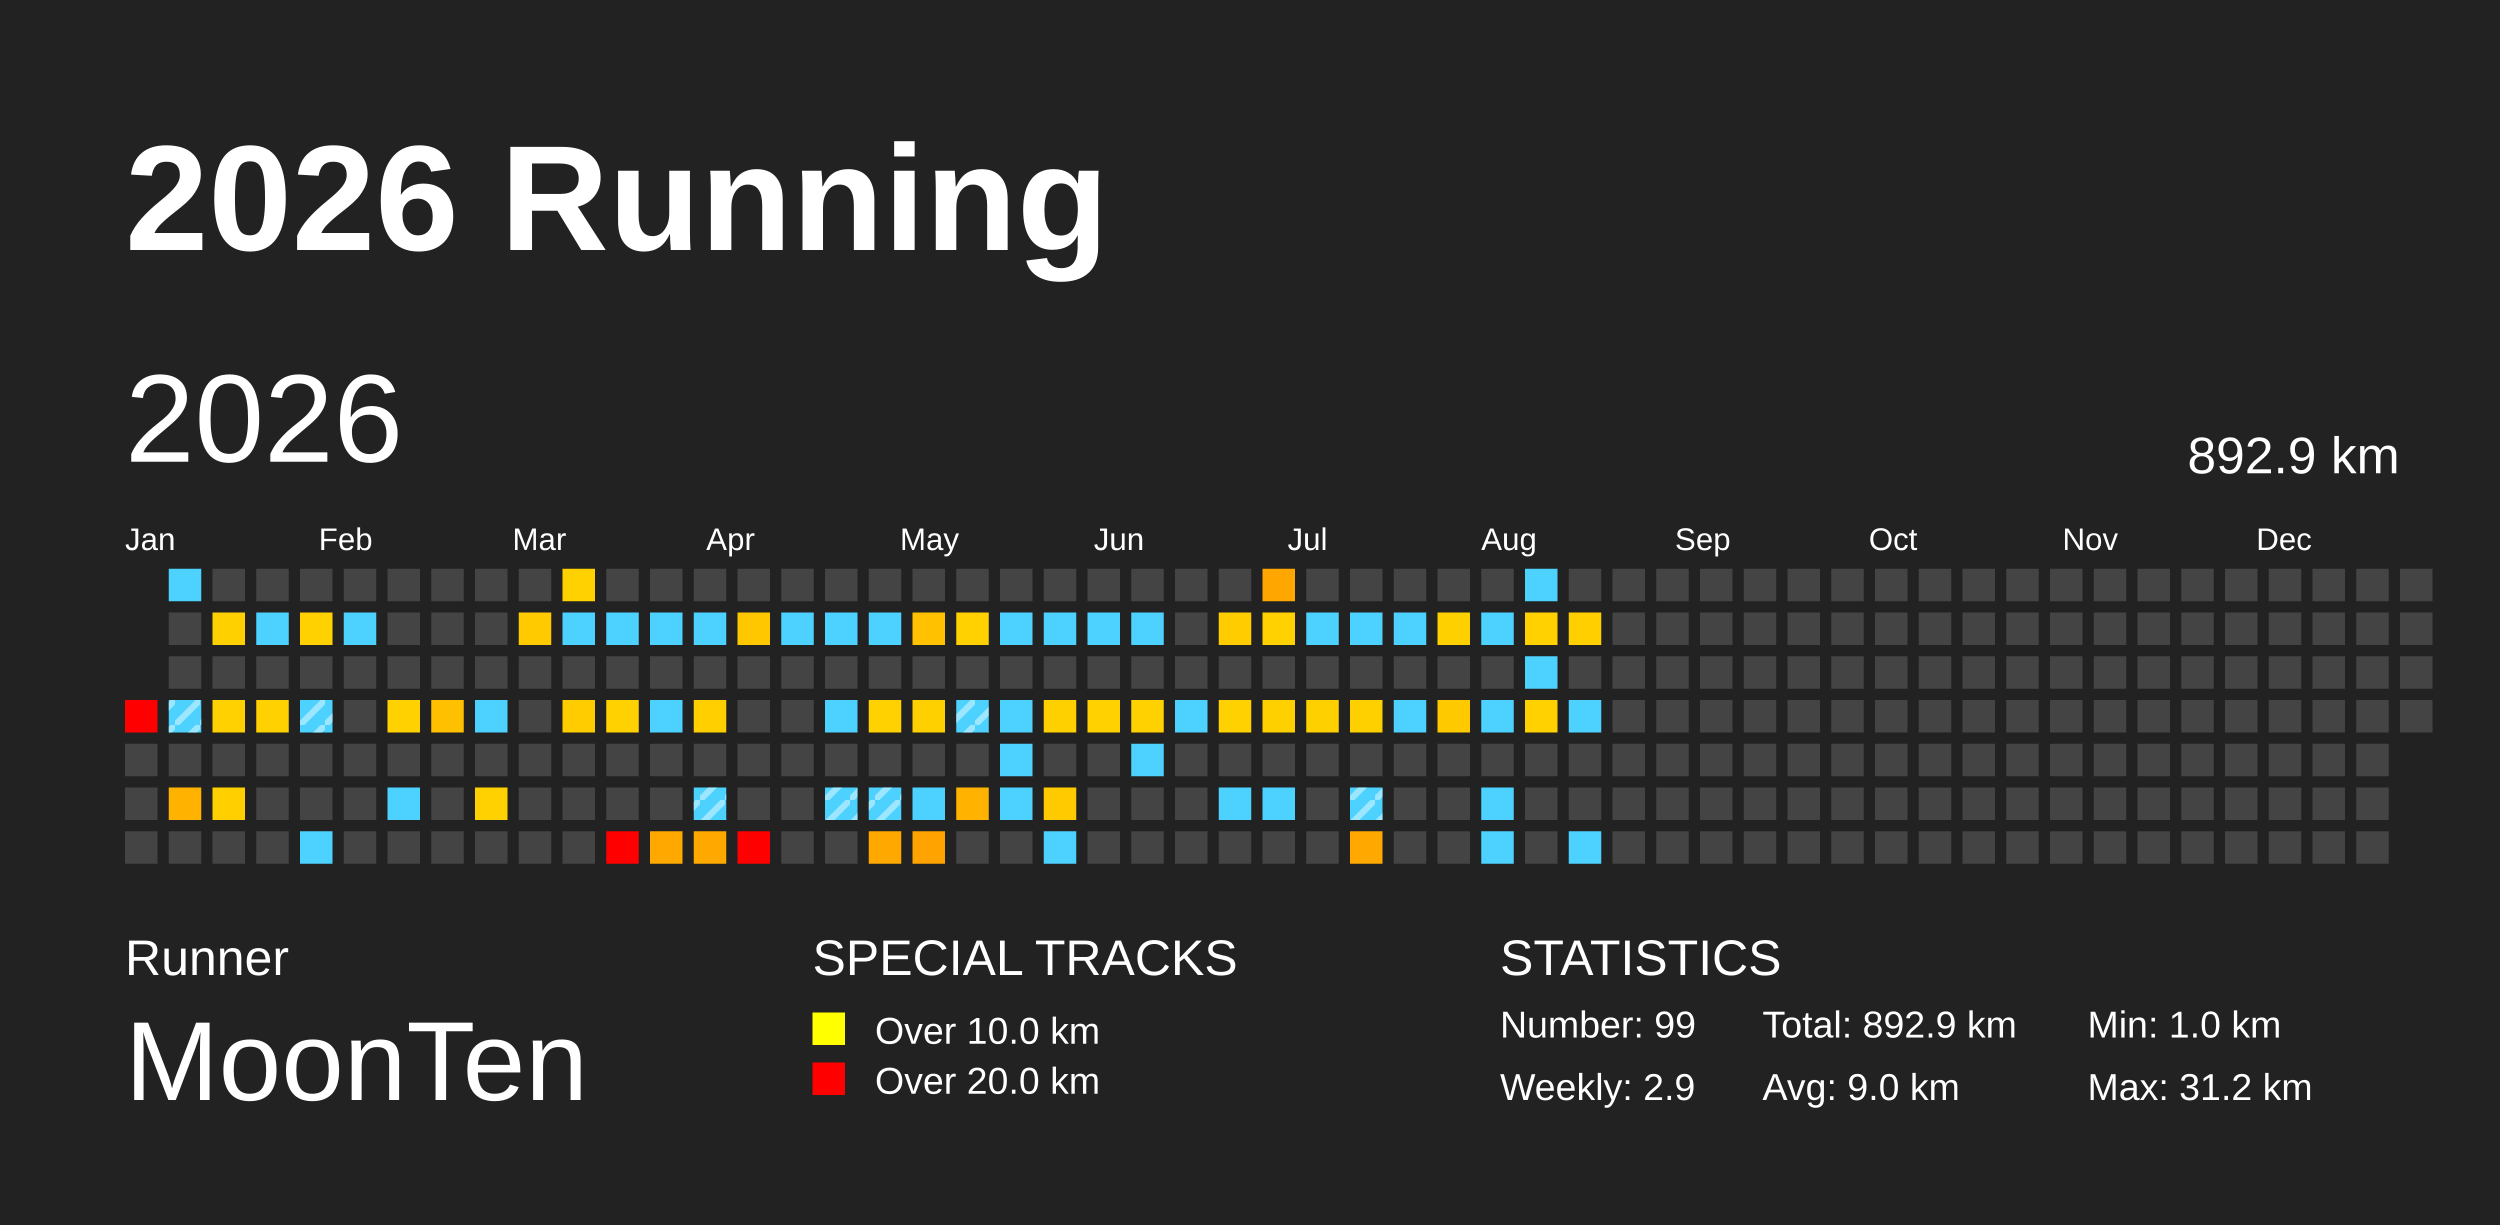
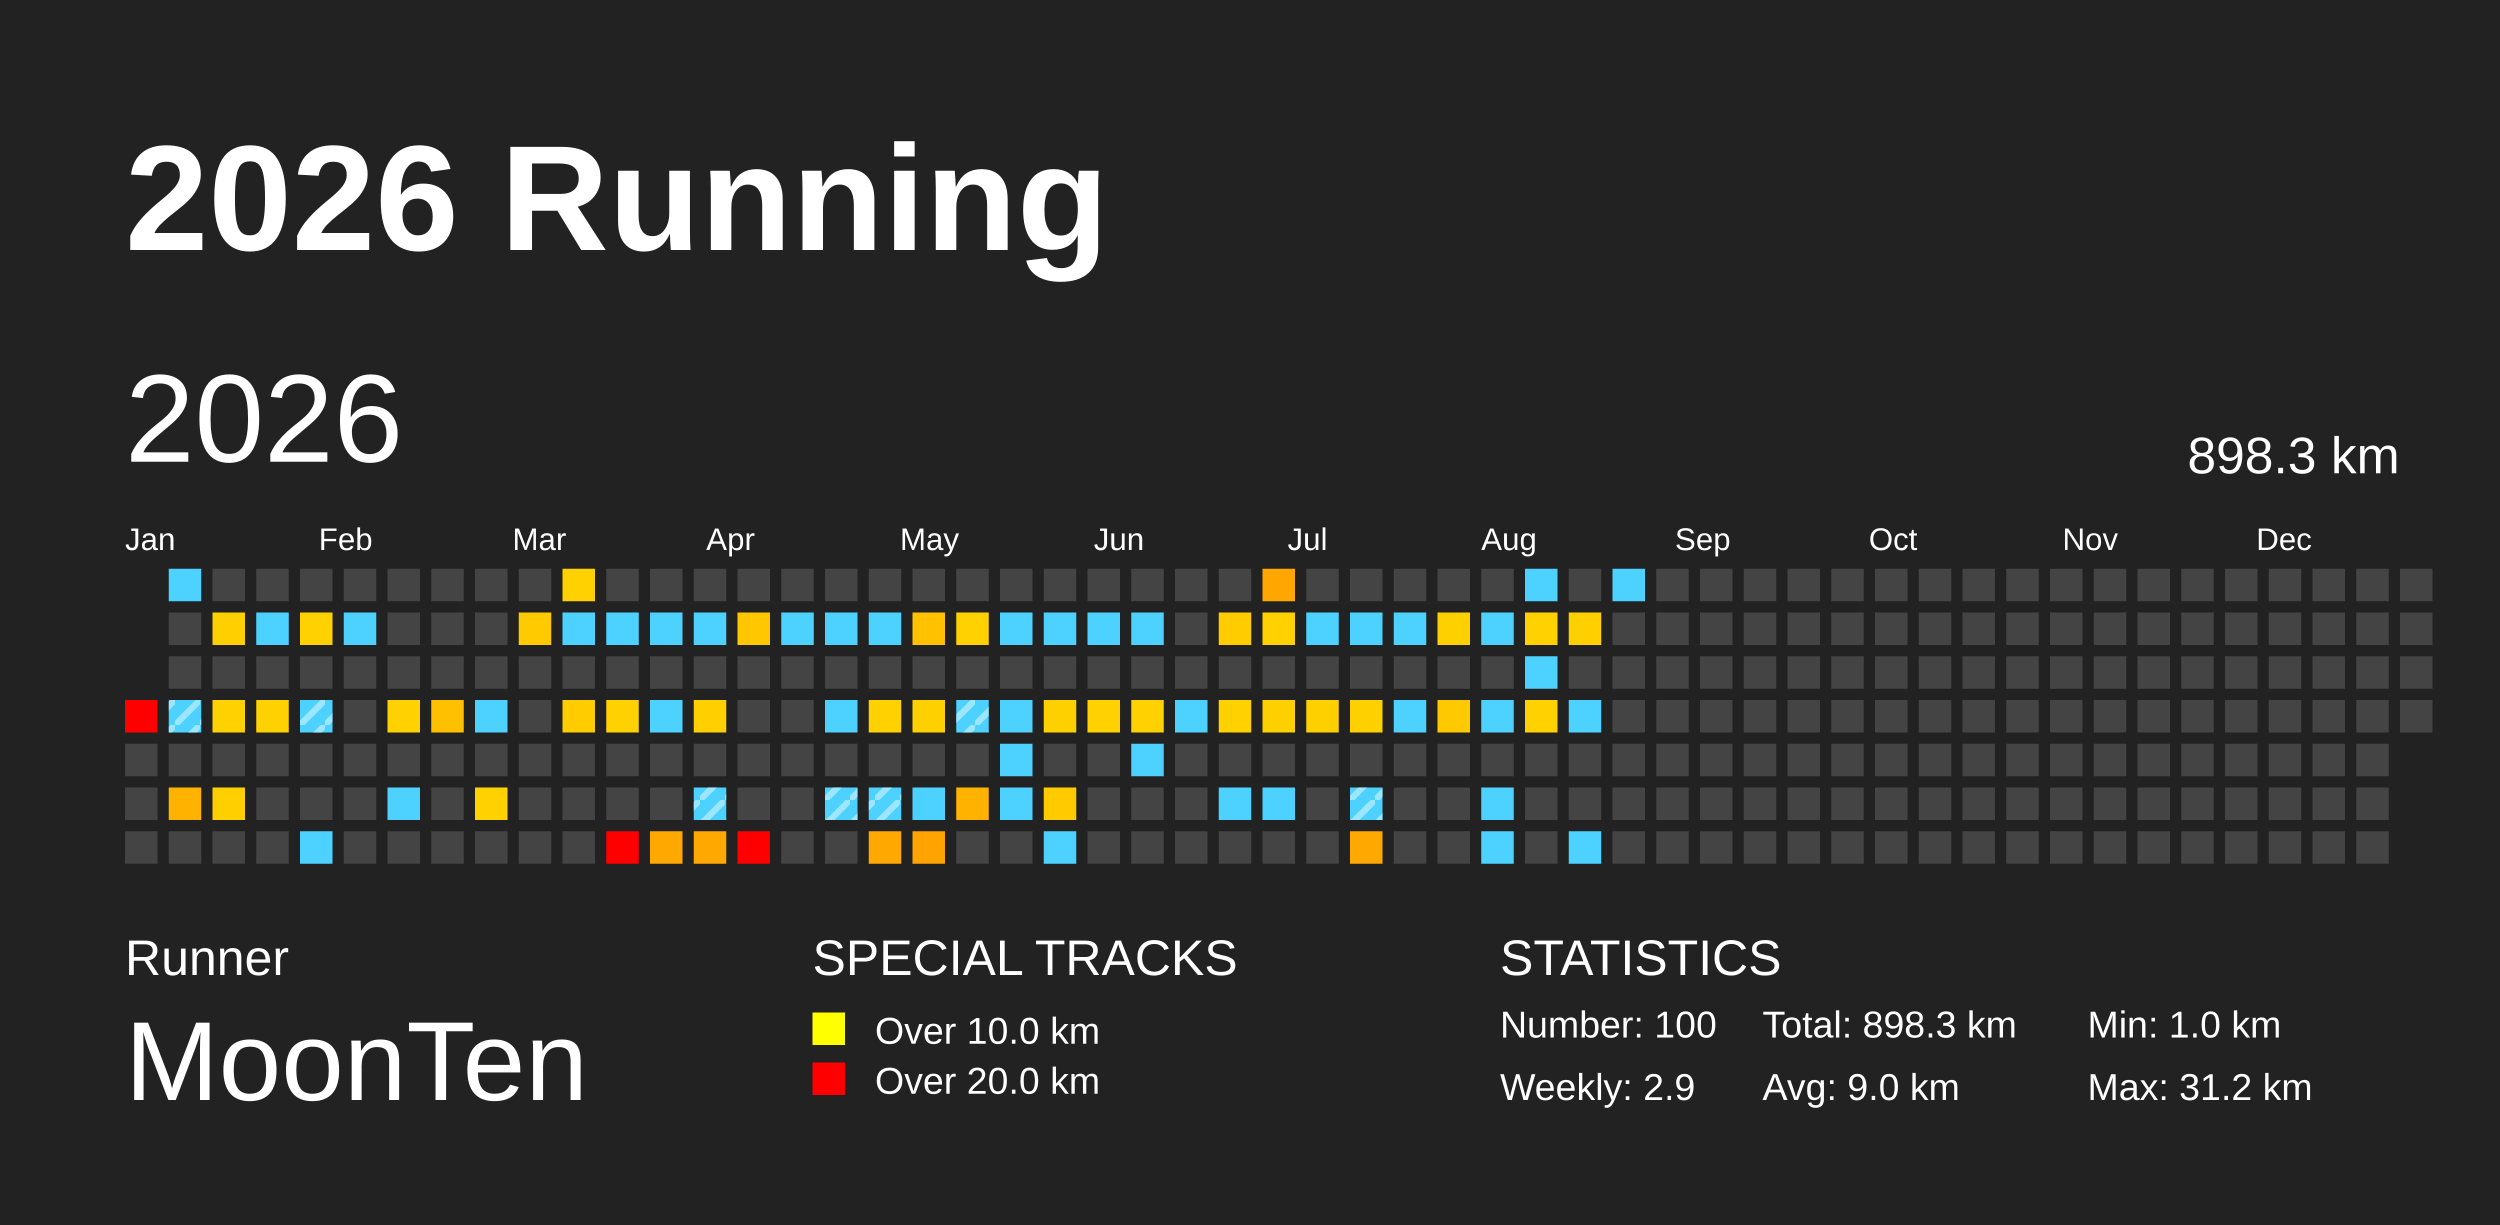
<svg xmlns="http://www.w3.org/2000/svg" baseProfile="full" height="98mm" version="1.1" viewBox="0,0,200,98" width="200mm">
  <defs>
    <pattern height="2" id="indoor-stripe" patternUnits="userSpaceOnUse" width="2">
      <line stroke="white" stroke-opacity="0.45" stroke-width="0.5" x1="0" x2="2" y1="2" y2="0" />
    </pattern>
  </defs>
  <rect fill="#222222" height="98" width="200" x="0" y="0" />
  <text fill="#FFFFFF" style="font-size:12px; font-family:Arial; font-weight:bold;" x="10" y="20">2026 Running</text>
  <text fill="#FFFFFF" style="font-size:4px; font-family:Arial" x="10" y="78">Runner</text>
  <text fill="#FFFFFF" style="font-size:9px; font-family:Arial" x="10" y="88">MoonTen</text>
  <text fill="#FFFFFF" style="font-size:4px; font-family:Arial" x="65" y="78">SPECIAL TRACKS</text>
  <rect fill="yellow" height="2.6" width="2.6" x="65" y="81" />
  <text fill="#FFFFFF" style="font-size:3px; font-family:Arial" x="70" y="83.5">Over 10.0 km</text>
  <rect fill="red" height="2.6" width="2.6" x="65" y="85" />
  <text fill="#FFFFFF" style="font-size:3px; font-family:Arial" x="70" y="87.5">Over 20.0 km</text>
  <text fill="#FFFFFF" style="font-size:4px; font-family:Arial" x="120" y="78">STATISTICS</text>
-   <text fill="#FFFFFF" style="font-size:3px; font-family:Arial" x="120" y="83">Number: 99</text>
+   <text fill="#FFFFFF" style="font-size:3px; font-family:Arial" x="120" y="83">Number: 100</text>
  <text fill="#FFFFFF" style="font-size:3px; font-family:Arial" x="120" y="88">Weekly: 2.9</text>
-   <text fill="#FFFFFF" style="font-size:3px; font-family:Arial" x="141" y="83">Total: 892.9 km</text>
+   <text fill="#FFFFFF" style="font-size:3px; font-family:Arial" x="141" y="83">Total: 898.3 km</text>
  <text fill="#FFFFFF" style="font-size:3px; font-family:Arial" x="141" y="88">Avg: 9.0 km</text>
  <text fill="#FFFFFF" style="font-size:3px; font-family:Arial" x="167" y="83">Min: 1.0 km</text>
  <text fill="#FFFFFF" style="font-size:3px; font-family:Arial" x="167" y="88">Max: 31.2 km</text>
  <text dominant-baseline="hanging" fill="#FFFFFF" style="font-size:10.0px; font-family:Arial;" x="10" y="30">2026</text>
-   <text dominant-baseline="hanging" fill="#FFFFFF" style="font-size:4.125px; font-family:Arial;" x="175" y="35">892.9 km</text>
+   <text dominant-baseline="hanging" fill="#FFFFFF" style="font-size:4.125px; font-family:Arial;" x="175" y="35">898.3 km</text>
  <text fill="#FFFFFF" style="font-size:2.5px; font-family:Arial" x="10.0" y="44">Jan</text>
  <text fill="#FFFFFF" style="font-size:2.5px; font-family:Arial" x="25.5" y="44">Feb</text>
  <text fill="#FFFFFF" style="font-size:2.5px; font-family:Arial" x="41.0" y="44">Mar</text>
  <text fill="#FFFFFF" style="font-size:2.5px; font-family:Arial" x="56.5" y="44">Apr</text>
  <text fill="#FFFFFF" style="font-size:2.5px; font-family:Arial" x="72.0" y="44">May</text>
  <text fill="#FFFFFF" style="font-size:2.5px; font-family:Arial" x="87.5" y="44">Jun</text>
  <text fill="#FFFFFF" style="font-size:2.5px; font-family:Arial" x="103.0" y="44">Jul</text>
  <text fill="#FFFFFF" style="font-size:2.5px; font-family:Arial" x="118.5" y="44">Aug</text>
  <text fill="#FFFFFF" style="font-size:2.5px; font-family:Arial" x="134.0" y="44">Sep</text>
  <text fill="#FFFFFF" style="font-size:2.5px; font-family:Arial" x="149.5" y="44">Oct</text>
  <text fill="#FFFFFF" style="font-size:2.5px; font-family:Arial" x="165.0" y="44">Nov</text>
  <text fill="#FFFFFF" style="font-size:2.5px; font-family:Arial" x="180.5" y="44">Dec</text>
  <rect fill="red" height="2.6" width="2.6" x="10.0" y="56.0" />
  <rect fill="#444444" height="2.6" width="2.6" x="10.0" y="59.5" />
  <rect fill="#444444" height="2.6" width="2.6" x="10.0" y="63.0" />
  <rect fill="#444444" height="2.6" width="2.6" x="10.0" y="66.5" />
  <rect fill="#4dd2ff" height="2.6" width="2.6" x="13.5" y="45.5" />
  <rect fill="#444444" height="2.6" width="2.6" x="13.5" y="49.0" />
  <rect fill="#444444" height="2.6" width="2.6" x="13.5" y="52.5" />
  <rect fill="#4dd2ff" height="2.6" width="2.6" x="13.5" y="56.0" />
  <rect fill="url(#indoor-stripe)" height="2.6" style="pointer-events: none;" width="2.6" x="13.5" y="56.0" />
  <rect fill="#444444" height="2.6" width="2.6" x="13.5" y="59.5" />
  <rect fill="#ffb300" height="2.6" width="2.6" x="13.5" y="63.0" />
  <rect fill="#444444" height="2.6" width="2.6" x="13.5" y="66.5" />
  <rect fill="#444444" height="2.6" width="2.6" x="17.0" y="45.5" />
  <rect fill="#ffd000" height="2.6" width="2.6" x="17.0" y="49.0" />
  <rect fill="#444444" height="2.6" width="2.6" x="17.0" y="52.5" />
  <rect fill="#ffd100" height="2.6" width="2.6" x="17.0" y="56.0" />
  <rect fill="#444444" height="2.6" width="2.6" x="17.0" y="59.5" />
  <rect fill="#ffcf00" height="2.6" width="2.6" x="17.0" y="63.0" />
  <rect fill="#444444" height="2.6" width="2.6" x="17.0" y="66.5" />
  <rect fill="#444444" height="2.6" width="2.6" x="20.5" y="45.5" />
  <rect fill="#4dd2ff" height="2.6" width="2.6" x="20.5" y="49.0" />
  <rect fill="#444444" height="2.6" width="2.6" x="20.5" y="52.5" />
  <rect fill="#ffd100" height="2.6" width="2.6" x="20.5" y="56.0" />
  <rect fill="#444444" height="2.6" width="2.6" x="20.5" y="59.5" />
  <rect fill="#444444" height="2.6" width="2.6" x="20.5" y="63.0" />
  <rect fill="#444444" height="2.6" width="2.6" x="20.5" y="66.5" />
  <rect fill="#444444" height="2.6" width="2.6" x="24.0" y="45.5" />
  <rect fill="#ffd100" height="2.6" width="2.6" x="24.0" y="49.0" />
  <rect fill="#444444" height="2.6" width="2.6" x="24.0" y="52.5" />
  <rect fill="#4dd2ff" height="2.6" width="2.6" x="24.0" y="56.0" />
  <rect fill="url(#indoor-stripe)" height="2.6" style="pointer-events: none;" width="2.6" x="24.0" y="56.0" />
  <rect fill="#444444" height="2.6" width="2.6" x="24.0" y="59.5" />
  <rect fill="#444444" height="2.6" width="2.6" x="24.0" y="63.0" />
  <rect fill="#4dd2ff" height="2.6" width="2.6" x="24.0" y="66.5" />
  <rect fill="#444444" height="2.6" width="2.6" x="27.5" y="45.5" />
  <rect fill="#4dd2ff" height="2.6" width="2.6" x="27.5" y="49.0" />
  <rect fill="#444444" height="2.6" width="2.6" x="27.5" y="52.5" />
  <rect fill="#444444" height="2.6" width="2.6" x="27.5" y="56.0" />
  <rect fill="#444444" height="2.6" width="2.6" x="27.5" y="59.5" />
  <rect fill="#444444" height="2.6" width="2.6" x="27.5" y="63.0" />
  <rect fill="#444444" height="2.6" width="2.6" x="27.5" y="66.5" />
  <rect fill="#444444" height="2.6" width="2.6" x="31.0" y="45.5" />
  <rect fill="#444444" height="2.6" width="2.6" x="31.0" y="49.0" />
  <rect fill="#444444" height="2.6" width="2.6" x="31.0" y="52.5" />
  <rect fill="#ffd100" height="2.6" width="2.6" x="31.0" y="56.0" />
  <rect fill="#444444" height="2.6" width="2.6" x="31.0" y="59.5" />
  <rect fill="#4dd2ff" height="2.6" width="2.6" x="31.0" y="63.0" />
  <rect fill="#444444" height="2.6" width="2.6" x="31.0" y="66.5" />
  <rect fill="#444444" height="2.6" width="2.6" x="34.5" y="45.5" />
  <rect fill="#444444" height="2.6" width="2.6" x="34.5" y="49.0" />
  <rect fill="#444444" height="2.6" width="2.6" x="34.5" y="52.5" />
  <rect fill="#ffc000" height="2.6" width="2.6" x="34.5" y="56.0" />
  <rect fill="#444444" height="2.6" width="2.6" x="34.5" y="59.5" />
  <rect fill="#444444" height="2.6" width="2.6" x="34.5" y="63.0" />
  <rect fill="#444444" height="2.6" width="2.6" x="34.5" y="66.5" />
  <rect fill="#444444" height="2.6" width="2.6" x="38.0" y="45.5" />
  <rect fill="#444444" height="2.6" width="2.6" x="38.0" y="49.0" />
  <rect fill="#444444" height="2.6" width="2.6" x="38.0" y="52.5" />
  <rect fill="#4dd2ff" height="2.6" width="2.6" x="38.0" y="56.0" />
  <rect fill="#444444" height="2.6" width="2.6" x="38.0" y="59.5" />
  <rect fill="#ffd100" height="2.6" width="2.6" x="38.0" y="63.0" />
  <rect fill="#444444" height="2.6" width="2.6" x="38.0" y="66.5" />
  <rect fill="#444444" height="2.6" width="2.6" x="41.5" y="45.5" />
  <rect fill="#ffca00" height="2.6" width="2.6" x="41.5" y="49.0" />
  <rect fill="#444444" height="2.6" width="2.6" x="41.5" y="52.5" />
  <rect fill="#444444" height="2.6" width="2.6" x="41.5" y="56.0" />
  <rect fill="#444444" height="2.6" width="2.6" x="41.5" y="59.5" />
  <rect fill="#444444" height="2.6" width="2.6" x="41.5" y="63.0" />
  <rect fill="#444444" height="2.6" width="2.6" x="41.5" y="66.5" />
  <rect fill="#ffd100" height="2.6" width="2.6" x="45.0" y="45.5" />
  <rect fill="#4dd2ff" height="2.6" width="2.6" x="45.0" y="49.0" />
  <rect fill="#444444" height="2.6" width="2.6" x="45.0" y="52.5" />
  <rect fill="#ffcc00" height="2.6" width="2.6" x="45.0" y="56.0" />
  <rect fill="#444444" height="2.6" width="2.6" x="45.0" y="59.5" />
  <rect fill="#444444" height="2.6" width="2.6" x="45.0" y="63.0" />
  <rect fill="#444444" height="2.6" width="2.6" x="45.0" y="66.5" />
  <rect fill="#444444" height="2.6" width="2.6" x="48.5" y="45.5" />
  <rect fill="#4dd2ff" height="2.6" width="2.6" x="48.5" y="49.0" />
  <rect fill="#444444" height="2.6" width="2.6" x="48.5" y="52.5" />
  <rect fill="#ffd100" height="2.6" width="2.6" x="48.5" y="56.0" />
  <rect fill="#444444" height="2.6" width="2.6" x="48.5" y="59.5" />
  <rect fill="#444444" height="2.6" width="2.6" x="48.5" y="63.0" />
  <rect fill="red" height="2.6" width="2.6" x="48.5" y="66.5" />
  <rect fill="#444444" height="2.6" width="2.6" x="52.0" y="45.5" />
  <rect fill="#4dd2ff" height="2.6" width="2.6" x="52.0" y="49.0" />
  <rect fill="#444444" height="2.6" width="2.6" x="52.0" y="52.5" />
  <rect fill="#4dd2ff" height="2.6" width="2.6" x="52.0" y="56.0" />
  <rect fill="#444444" height="2.6" width="2.6" x="52.0" y="59.5" />
  <rect fill="#444444" height="2.6" width="2.6" x="52.0" y="63.0" />
  <rect fill="#ffa900" height="2.6" width="2.6" x="52.0" y="66.5" />
  <rect fill="#444444" height="2.6" width="2.6" x="55.5" y="45.5" />
  <rect fill="#4dd2ff" height="2.6" width="2.6" x="55.5" y="49.0" />
  <rect fill="#444444" height="2.6" width="2.6" x="55.5" y="52.5" />
  <rect fill="#ffcf00" height="2.6" width="2.6" x="55.5" y="56.0" />
  <rect fill="#444444" height="2.6" width="2.6" x="55.5" y="59.5" />
  <rect fill="#4dd2ff" height="2.6" width="2.6" x="55.5" y="63.0" />
  <rect fill="url(#indoor-stripe)" height="2.6" style="pointer-events: none;" width="2.6" x="55.5" y="63.0" />
  <rect fill="#ffa900" height="2.6" width="2.6" x="55.5" y="66.5" />
  <rect fill="#444444" height="2.6" width="2.6" x="59.0" y="45.5" />
  <rect fill="#ffc700" height="2.6" width="2.6" x="59.0" y="49.0" />
  <rect fill="#444444" height="2.6" width="2.6" x="59.0" y="52.5" />
  <rect fill="#444444" height="2.6" width="2.6" x="59.0" y="56.0" />
  <rect fill="#444444" height="2.6" width="2.6" x="59.0" y="59.5" />
  <rect fill="#444444" height="2.6" width="2.6" x="59.0" y="63.0" />
  <rect fill="red" height="2.6" width="2.6" x="59.0" y="66.5" />
  <rect fill="#444444" height="2.6" width="2.6" x="62.5" y="45.5" />
  <rect fill="#4dd2ff" height="2.6" width="2.6" x="62.5" y="49.0" />
  <rect fill="#444444" height="2.6" width="2.6" x="62.5" y="52.5" />
  <rect fill="#444444" height="2.6" width="2.6" x="62.5" y="56.0" />
  <rect fill="#444444" height="2.6" width="2.6" x="62.5" y="59.5" />
  <rect fill="#444444" height="2.6" width="2.6" x="62.5" y="63.0" />
  <rect fill="#444444" height="2.6" width="2.6" x="62.5" y="66.5" />
  <rect fill="#444444" height="2.6" width="2.6" x="66.0" y="45.5" />
  <rect fill="#4dd2ff" height="2.6" width="2.6" x="66.0" y="49.0" />
  <rect fill="#444444" height="2.6" width="2.6" x="66.0" y="52.5" />
  <rect fill="#4dd2ff" height="2.6" width="2.6" x="66.0" y="56.0" />
  <rect fill="#444444" height="2.6" width="2.6" x="66.0" y="59.5" />
  <rect fill="#4dd2ff" height="2.6" width="2.6" x="66.0" y="63.0" />
  <rect fill="url(#indoor-stripe)" height="2.6" style="pointer-events: none;" width="2.6" x="66.0" y="63.0" />
  <rect fill="#444444" height="2.6" width="2.6" x="66.0" y="66.5" />
  <rect fill="#444444" height="2.6" width="2.6" x="69.5" y="45.5" />
  <rect fill="#4dd2ff" height="2.6" width="2.6" x="69.5" y="49.0" />
  <rect fill="#444444" height="2.6" width="2.6" x="69.5" y="52.5" />
  <rect fill="#ffd100" height="2.6" width="2.6" x="69.5" y="56.0" />
  <rect fill="#444444" height="2.6" width="2.6" x="69.5" y="59.5" />
  <rect fill="#4dd2ff" height="2.6" width="2.6" x="69.5" y="63.0" />
  <rect fill="url(#indoor-stripe)" height="2.6" style="pointer-events: none;" width="2.6" x="69.5" y="63.0" />
  <rect fill="#ffa900" height="2.6" width="2.6" x="69.5" y="66.5" />
  <rect fill="#444444" height="2.6" width="2.6" x="73.0" y="45.5" />
  <rect fill="#ffc100" height="2.6" width="2.6" x="73.0" y="49.0" />
  <rect fill="#444444" height="2.6" width="2.6" x="73.0" y="52.5" />
  <rect fill="#ffd000" height="2.6" width="2.6" x="73.0" y="56.0" />
  <rect fill="#444444" height="2.6" width="2.6" x="73.0" y="59.5" />
  <rect fill="#4dd2ff" height="2.6" width="2.6" x="73.0" y="63.0" />
  <rect fill="#ffa300" height="2.6" width="2.6" x="73.0" y="66.5" />
  <rect fill="#444444" height="2.6" width="2.6" x="76.5" y="45.5" />
  <rect fill="#ffd100" height="2.6" width="2.6" x="76.5" y="49.0" />
  <rect fill="#444444" height="2.6" width="2.6" x="76.5" y="52.5" />
  <rect fill="#4dd2ff" height="2.6" width="2.6" x="76.5" y="56.0" />
  <rect fill="url(#indoor-stripe)" height="2.6" style="pointer-events: none;" width="2.6" x="76.5" y="56.0" />
  <rect fill="#444444" height="2.6" width="2.6" x="76.5" y="59.5" />
  <rect fill="#ffb300" height="2.6" width="2.6" x="76.5" y="63.0" />
  <rect fill="#444444" height="2.6" width="2.6" x="76.5" y="66.5" />
  <rect fill="#444444" height="2.6" width="2.6" x="80.0" y="45.5" />
  <rect fill="#4dd2ff" height="2.6" width="2.6" x="80.0" y="49.0" />
  <rect fill="#444444" height="2.6" width="2.6" x="80.0" y="52.5" />
  <rect fill="#4dd2ff" height="2.6" width="2.6" x="80.0" y="56.0" />
  <rect fill="#4dd2ff" height="2.6" width="2.6" x="80.0" y="59.5" />
  <rect fill="#4dd2ff" height="2.6" width="2.6" x="80.0" y="63.0" />
  <rect fill="#444444" height="2.6" width="2.6" x="80.0" y="66.5" />
  <rect fill="#444444" height="2.6" width="2.6" x="83.5" y="45.5" />
  <rect fill="#4dd2ff" height="2.6" width="2.6" x="83.5" y="49.0" />
  <rect fill="#444444" height="2.6" width="2.6" x="83.5" y="52.5" />
  <rect fill="#ffd000" height="2.6" width="2.6" x="83.5" y="56.0" />
  <rect fill="#444444" height="2.6" width="2.6" x="83.5" y="59.5" />
  <rect fill="#ffca00" height="2.6" width="2.6" x="83.5" y="63.0" />
  <rect fill="#4dd2ff" height="2.6" width="2.6" x="83.5" y="66.5" />
  <rect fill="#444444" height="2.6" width="2.6" x="87.0" y="45.5" />
  <rect fill="#4dd2ff" height="2.6" width="2.6" x="87.0" y="49.0" />
  <rect fill="#444444" height="2.6" width="2.6" x="87.0" y="52.5" />
  <rect fill="#ffd100" height="2.6" width="2.6" x="87.0" y="56.0" />
  <rect fill="#444444" height="2.6" width="2.6" x="87.0" y="59.5" />
  <rect fill="#444444" height="2.6" width="2.6" x="87.0" y="63.0" />
  <rect fill="#444444" height="2.6" width="2.6" x="87.0" y="66.5" />
  <rect fill="#444444" height="2.6" width="2.6" x="90.5" y="45.5" />
  <rect fill="#4dd2ff" height="2.6" width="2.6" x="90.5" y="49.0" />
  <rect fill="#444444" height="2.6" width="2.6" x="90.5" y="52.5" />
  <rect fill="#ffd100" height="2.6" width="2.6" x="90.5" y="56.0" />
  <rect fill="#4dd2ff" height="2.6" width="2.6" x="90.5" y="59.5" />
  <rect fill="#444444" height="2.6" width="2.6" x="90.5" y="63.0" />
  <rect fill="#444444" height="2.6" width="2.6" x="90.5" y="66.5" />
  <rect fill="#444444" height="2.6" width="2.6" x="94.0" y="45.5" />
  <rect fill="#444444" height="2.6" width="2.6" x="94.0" y="49.0" />
  <rect fill="#444444" height="2.6" width="2.6" x="94.0" y="52.5" />
  <rect fill="#4dd2ff" height="2.6" width="2.6" x="94.0" y="56.0" />
  <rect fill="#444444" height="2.6" width="2.6" x="94.0" y="59.5" />
  <rect fill="#444444" height="2.6" width="2.6" x="94.0" y="63.0" />
  <rect fill="#444444" height="2.6" width="2.6" x="94.0" y="66.5" />
  <rect fill="#444444" height="2.6" width="2.6" x="97.5" y="45.5" />
  <rect fill="#ffcc00" height="2.6" width="2.6" x="97.5" y="49.0" />
  <rect fill="#444444" height="2.6" width="2.6" x="97.5" y="52.5" />
  <rect fill="#ffd100" height="2.6" width="2.6" x="97.5" y="56.0" />
  <rect fill="#444444" height="2.6" width="2.6" x="97.5" y="59.5" />
  <rect fill="#4dd2ff" height="2.6" width="2.6" x="97.5" y="63.0" />
  <rect fill="#444444" height="2.6" width="2.6" x="97.5" y="66.5" />
  <rect fill="#ffa600" height="2.6" width="2.6" x="101.0" y="45.5" />
  <rect fill="#ffd100" height="2.6" width="2.6" x="101.0" y="49.0" />
  <rect fill="#444444" height="2.6" width="2.6" x="101.0" y="52.5" />
  <rect fill="#ffd000" height="2.6" width="2.6" x="101.0" y="56.0" />
  <rect fill="#444444" height="2.6" width="2.6" x="101.0" y="59.5" />
  <rect fill="#4dd2ff" height="2.6" width="2.6" x="101.0" y="63.0" />
  <rect fill="#444444" height="2.6" width="2.6" x="101.0" y="66.5" />
  <rect fill="#444444" height="2.6" width="2.6" x="104.5" y="45.5" />
  <rect fill="#4dd2ff" height="2.6" width="2.6" x="104.5" y="49.0" />
  <rect fill="#444444" height="2.6" width="2.6" x="104.5" y="52.5" />
  <rect fill="#ffd000" height="2.6" width="2.6" x="104.5" y="56.0" />
  <rect fill="#444444" height="2.6" width="2.6" x="104.5" y="59.5" />
  <rect fill="#444444" height="2.6" width="2.6" x="104.5" y="63.0" />
  <rect fill="#444444" height="2.6" width="2.6" x="104.5" y="66.5" />
  <rect fill="#444444" height="2.6" width="2.6" x="108.0" y="45.5" />
  <rect fill="#4dd2ff" height="2.6" width="2.6" x="108.0" y="49.0" />
  <rect fill="#444444" height="2.6" width="2.6" x="108.0" y="52.5" />
  <rect fill="#ffd000" height="2.6" width="2.6" x="108.0" y="56.0" />
  <rect fill="#444444" height="2.6" width="2.6" x="108.0" y="59.5" />
  <rect fill="#4dd2ff" height="2.6" width="2.6" x="108.0" y="63.0" />
  <rect fill="url(#indoor-stripe)" height="2.6" style="pointer-events: none;" width="2.6" x="108.0" y="63.0" />
  <rect fill="#ffa900" height="2.6" width="2.6" x="108.0" y="66.5" />
  <rect fill="#444444" height="2.6" width="2.6" x="111.5" y="45.5" />
  <rect fill="#4dd2ff" height="2.6" width="2.6" x="111.5" y="49.0" />
  <rect fill="#444444" height="2.6" width="2.6" x="111.5" y="52.5" />
  <rect fill="#4dd2ff" height="2.6" width="2.6" x="111.5" y="56.0" />
  <rect fill="#444444" height="2.6" width="2.6" x="111.5" y="59.5" />
  <rect fill="#444444" height="2.6" width="2.6" x="111.5" y="63.0" />
  <rect fill="#444444" height="2.6" width="2.6" x="111.5" y="66.5" />
  <rect fill="#444444" height="2.6" width="2.6" x="115.0" y="45.5" />
  <rect fill="#ffd000" height="2.6" width="2.6" x="115.0" y="49.0" />
  <rect fill="#444444" height="2.6" width="2.6" x="115.0" y="52.5" />
  <rect fill="#ffc900" height="2.6" width="2.6" x="115.0" y="56.0" />
  <rect fill="#444444" height="2.6" width="2.6" x="115.0" y="59.5" />
  <rect fill="#444444" height="2.6" width="2.6" x="115.0" y="63.0" />
  <rect fill="#444444" height="2.6" width="2.6" x="115.0" y="66.5" />
  <rect fill="#444444" height="2.6" width="2.6" x="118.5" y="45.5" />
  <rect fill="#4dd2ff" height="2.6" width="2.6" x="118.5" y="49.0" />
  <rect fill="#444444" height="2.6" width="2.6" x="118.5" y="52.5" />
  <rect fill="#4dd2ff" height="2.6" width="2.6" x="118.5" y="56.0" />
  <rect fill="#444444" height="2.6" width="2.6" x="118.5" y="59.5" />
  <rect fill="#4dd2ff" height="2.6" width="2.6" x="118.5" y="63.0" />
  <rect fill="#4dd2ff" height="2.6" width="2.6" x="118.5" y="66.5" />
  <rect fill="#4dd2ff" height="2.6" width="2.6" x="122.0" y="45.5" />
  <rect fill="#ffd100" height="2.6" width="2.6" x="122.0" y="49.0" />
  <rect fill="#4dd2ff" height="2.6" width="2.6" x="122.0" y="52.5" />
  <rect fill="#ffd100" height="2.6" width="2.6" x="122.0" y="56.0" />
  <rect fill="#444444" height="2.6" width="2.6" x="122.0" y="59.5" />
  <rect fill="#444444" height="2.6" width="2.6" x="122.0" y="63.0" />
  <rect fill="#444444" height="2.6" width="2.6" x="122.0" y="66.5" />
  <rect fill="#444444" height="2.6" width="2.6" x="125.5" y="45.5" />
  <rect fill="#ffcf00" height="2.6" width="2.6" x="125.5" y="49.0" />
  <rect fill="#444444" height="2.6" width="2.6" x="125.5" y="52.5" />
  <rect fill="#4dd2ff" height="2.6" width="2.6" x="125.5" y="56.0" />
  <rect fill="#444444" height="2.6" width="2.6" x="125.5" y="59.5" />
  <rect fill="#444444" height="2.6" width="2.6" x="125.5" y="63.0" />
  <rect fill="#4dd2ff" height="2.6" width="2.6" x="125.5" y="66.5" />
-   <rect fill="#444444" height="2.6" width="2.6" x="129.0" y="45.5" />
+   <rect fill="#4dd2ff" height="2.6" width="2.6" x="129.0" y="45.5" />
  <rect fill="#444444" height="2.6" width="2.6" x="129.0" y="49.0" />
  <rect fill="#444444" height="2.6" width="2.6" x="129.0" y="52.5" />
  <rect fill="#444444" height="2.6" width="2.6" x="129.0" y="56.0" />
  <rect fill="#444444" height="2.6" width="2.6" x="129.0" y="59.5" />
  <rect fill="#444444" height="2.6" width="2.6" x="129.0" y="63.0" />
  <rect fill="#444444" height="2.6" width="2.6" x="129.0" y="66.5" />
  <rect fill="#444444" height="2.6" width="2.6" x="132.5" y="45.5" />
  <rect fill="#444444" height="2.6" width="2.6" x="132.5" y="49.0" />
  <rect fill="#444444" height="2.6" width="2.6" x="132.5" y="52.5" />
  <rect fill="#444444" height="2.6" width="2.6" x="132.5" y="56.0" />
  <rect fill="#444444" height="2.6" width="2.6" x="132.5" y="59.5" />
  <rect fill="#444444" height="2.6" width="2.6" x="132.5" y="63.0" />
  <rect fill="#444444" height="2.6" width="2.6" x="132.5" y="66.5" />
  <rect fill="#444444" height="2.6" width="2.6" x="136.0" y="45.5" />
  <rect fill="#444444" height="2.6" width="2.6" x="136.0" y="49.0" />
  <rect fill="#444444" height="2.6" width="2.6" x="136.0" y="52.5" />
  <rect fill="#444444" height="2.6" width="2.6" x="136.0" y="56.0" />
  <rect fill="#444444" height="2.6" width="2.6" x="136.0" y="59.5" />
  <rect fill="#444444" height="2.6" width="2.6" x="136.0" y="63.0" />
  <rect fill="#444444" height="2.6" width="2.6" x="136.0" y="66.5" />
  <rect fill="#444444" height="2.6" width="2.6" x="139.5" y="45.5" />
  <rect fill="#444444" height="2.6" width="2.6" x="139.5" y="49.0" />
  <rect fill="#444444" height="2.6" width="2.6" x="139.5" y="52.5" />
  <rect fill="#444444" height="2.6" width="2.6" x="139.5" y="56.0" />
  <rect fill="#444444" height="2.6" width="2.6" x="139.5" y="59.5" />
  <rect fill="#444444" height="2.6" width="2.6" x="139.5" y="63.0" />
  <rect fill="#444444" height="2.6" width="2.6" x="139.5" y="66.5" />
  <rect fill="#444444" height="2.6" width="2.6" x="143.0" y="45.5" />
  <rect fill="#444444" height="2.6" width="2.6" x="143.0" y="49.0" />
  <rect fill="#444444" height="2.6" width="2.6" x="143.0" y="52.5" />
  <rect fill="#444444" height="2.6" width="2.6" x="143.0" y="56.0" />
  <rect fill="#444444" height="2.6" width="2.6" x="143.0" y="59.5" />
  <rect fill="#444444" height="2.6" width="2.6" x="143.0" y="63.0" />
  <rect fill="#444444" height="2.6" width="2.6" x="143.0" y="66.5" />
  <rect fill="#444444" height="2.6" width="2.6" x="146.5" y="45.5" />
  <rect fill="#444444" height="2.6" width="2.6" x="146.5" y="49.0" />
  <rect fill="#444444" height="2.6" width="2.6" x="146.5" y="52.5" />
  <rect fill="#444444" height="2.6" width="2.6" x="146.5" y="56.0" />
  <rect fill="#444444" height="2.6" width="2.6" x="146.5" y="59.5" />
  <rect fill="#444444" height="2.6" width="2.6" x="146.5" y="63.0" />
  <rect fill="#444444" height="2.6" width="2.6" x="146.5" y="66.5" />
  <rect fill="#444444" height="2.6" width="2.6" x="150.0" y="45.5" />
  <rect fill="#444444" height="2.6" width="2.6" x="150.0" y="49.0" />
  <rect fill="#444444" height="2.6" width="2.6" x="150.0" y="52.5" />
  <rect fill="#444444" height="2.6" width="2.6" x="150.0" y="56.0" />
  <rect fill="#444444" height="2.6" width="2.6" x="150.0" y="59.5" />
  <rect fill="#444444" height="2.6" width="2.6" x="150.0" y="63.0" />
  <rect fill="#444444" height="2.6" width="2.6" x="150.0" y="66.5" />
  <rect fill="#444444" height="2.6" width="2.6" x="153.5" y="45.5" />
  <rect fill="#444444" height="2.6" width="2.6" x="153.5" y="49.0" />
  <rect fill="#444444" height="2.6" width="2.6" x="153.5" y="52.5" />
  <rect fill="#444444" height="2.6" width="2.6" x="153.5" y="56.0" />
  <rect fill="#444444" height="2.6" width="2.6" x="153.5" y="59.5" />
  <rect fill="#444444" height="2.6" width="2.6" x="153.5" y="63.0" />
  <rect fill="#444444" height="2.6" width="2.6" x="153.5" y="66.5" />
  <rect fill="#444444" height="2.6" width="2.6" x="157.0" y="45.5" />
  <rect fill="#444444" height="2.6" width="2.6" x="157.0" y="49.0" />
  <rect fill="#444444" height="2.6" width="2.6" x="157.0" y="52.5" />
  <rect fill="#444444" height="2.6" width="2.6" x="157.0" y="56.0" />
  <rect fill="#444444" height="2.6" width="2.6" x="157.0" y="59.5" />
  <rect fill="#444444" height="2.6" width="2.6" x="157.0" y="63.0" />
  <rect fill="#444444" height="2.6" width="2.6" x="157.0" y="66.5" />
  <rect fill="#444444" height="2.6" width="2.6" x="160.5" y="45.5" />
  <rect fill="#444444" height="2.6" width="2.6" x="160.5" y="49.0" />
  <rect fill="#444444" height="2.6" width="2.6" x="160.5" y="52.5" />
  <rect fill="#444444" height="2.6" width="2.6" x="160.5" y="56.0" />
  <rect fill="#444444" height="2.6" width="2.6" x="160.5" y="59.5" />
  <rect fill="#444444" height="2.6" width="2.6" x="160.5" y="63.0" />
  <rect fill="#444444" height="2.6" width="2.6" x="160.5" y="66.5" />
  <rect fill="#444444" height="2.6" width="2.6" x="164.0" y="45.5" />
  <rect fill="#444444" height="2.6" width="2.6" x="164.0" y="49.0" />
  <rect fill="#444444" height="2.6" width="2.6" x="164.0" y="52.5" />
  <rect fill="#444444" height="2.6" width="2.6" x="164.0" y="56.0" />
  <rect fill="#444444" height="2.6" width="2.6" x="164.0" y="59.5" />
  <rect fill="#444444" height="2.6" width="2.6" x="164.0" y="63.0" />
  <rect fill="#444444" height="2.6" width="2.6" x="164.0" y="66.5" />
  <rect fill="#444444" height="2.6" width="2.6" x="167.5" y="45.5" />
  <rect fill="#444444" height="2.6" width="2.6" x="167.5" y="49.0" />
  <rect fill="#444444" height="2.6" width="2.6" x="167.5" y="52.5" />
  <rect fill="#444444" height="2.6" width="2.6" x="167.5" y="56.0" />
  <rect fill="#444444" height="2.6" width="2.6" x="167.5" y="59.5" />
  <rect fill="#444444" height="2.6" width="2.6" x="167.5" y="63.0" />
  <rect fill="#444444" height="2.6" width="2.6" x="167.5" y="66.5" />
  <rect fill="#444444" height="2.6" width="2.6" x="171.0" y="45.5" />
  <rect fill="#444444" height="2.6" width="2.6" x="171.0" y="49.0" />
  <rect fill="#444444" height="2.6" width="2.6" x="171.0" y="52.5" />
  <rect fill="#444444" height="2.6" width="2.6" x="171.0" y="56.0" />
  <rect fill="#444444" height="2.6" width="2.6" x="171.0" y="59.5" />
  <rect fill="#444444" height="2.6" width="2.6" x="171.0" y="63.0" />
  <rect fill="#444444" height="2.6" width="2.6" x="171.0" y="66.5" />
  <rect fill="#444444" height="2.6" width="2.6" x="174.5" y="45.5" />
  <rect fill="#444444" height="2.6" width="2.6" x="174.5" y="49.0" />
  <rect fill="#444444" height="2.6" width="2.6" x="174.5" y="52.5" />
  <rect fill="#444444" height="2.6" width="2.6" x="174.5" y="56.0" />
  <rect fill="#444444" height="2.6" width="2.6" x="174.5" y="59.5" />
  <rect fill="#444444" height="2.6" width="2.6" x="174.5" y="63.0" />
  <rect fill="#444444" height="2.6" width="2.6" x="174.5" y="66.5" />
  <rect fill="#444444" height="2.6" width="2.6" x="178.0" y="45.5" />
  <rect fill="#444444" height="2.6" width="2.6" x="178.0" y="49.0" />
  <rect fill="#444444" height="2.6" width="2.6" x="178.0" y="52.5" />
  <rect fill="#444444" height="2.6" width="2.6" x="178.0" y="56.0" />
  <rect fill="#444444" height="2.6" width="2.6" x="178.0" y="59.5" />
  <rect fill="#444444" height="2.6" width="2.6" x="178.0" y="63.0" />
  <rect fill="#444444" height="2.6" width="2.6" x="178.0" y="66.5" />
  <rect fill="#444444" height="2.6" width="2.6" x="181.5" y="45.5" />
  <rect fill="#444444" height="2.6" width="2.6" x="181.5" y="49.0" />
  <rect fill="#444444" height="2.6" width="2.6" x="181.5" y="52.5" />
  <rect fill="#444444" height="2.6" width="2.6" x="181.5" y="56.0" />
  <rect fill="#444444" height="2.6" width="2.6" x="181.5" y="59.5" />
  <rect fill="#444444" height="2.6" width="2.6" x="181.5" y="63.0" />
  <rect fill="#444444" height="2.6" width="2.6" x="181.5" y="66.5" />
  <rect fill="#444444" height="2.6" width="2.6" x="185.0" y="45.5" />
  <rect fill="#444444" height="2.6" width="2.6" x="185.0" y="49.0" />
  <rect fill="#444444" height="2.6" width="2.6" x="185.0" y="52.5" />
  <rect fill="#444444" height="2.6" width="2.6" x="185.0" y="56.0" />
  <rect fill="#444444" height="2.6" width="2.6" x="185.0" y="59.5" />
  <rect fill="#444444" height="2.6" width="2.6" x="185.0" y="63.0" />
  <rect fill="#444444" height="2.6" width="2.6" x="185.0" y="66.5" />
  <rect fill="#444444" height="2.6" width="2.6" x="188.5" y="45.5" />
  <rect fill="#444444" height="2.6" width="2.6" x="188.5" y="49.0" />
  <rect fill="#444444" height="2.6" width="2.6" x="188.5" y="52.5" />
  <rect fill="#444444" height="2.6" width="2.6" x="188.5" y="56.0" />
  <rect fill="#444444" height="2.6" width="2.6" x="188.5" y="59.5" />
  <rect fill="#444444" height="2.6" width="2.6" x="188.5" y="63.0" />
  <rect fill="#444444" height="2.6" width="2.6" x="188.5" y="66.5" />
  <rect fill="#444444" height="2.6" width="2.6" x="192.0" y="45.5" />
  <rect fill="#444444" height="2.6" width="2.6" x="192.0" y="49.0" />
  <rect fill="#444444" height="2.6" width="2.6" x="192.0" y="52.5" />
  <rect fill="#444444" height="2.6" width="2.6" x="192.0" y="56.0" />
</svg>
